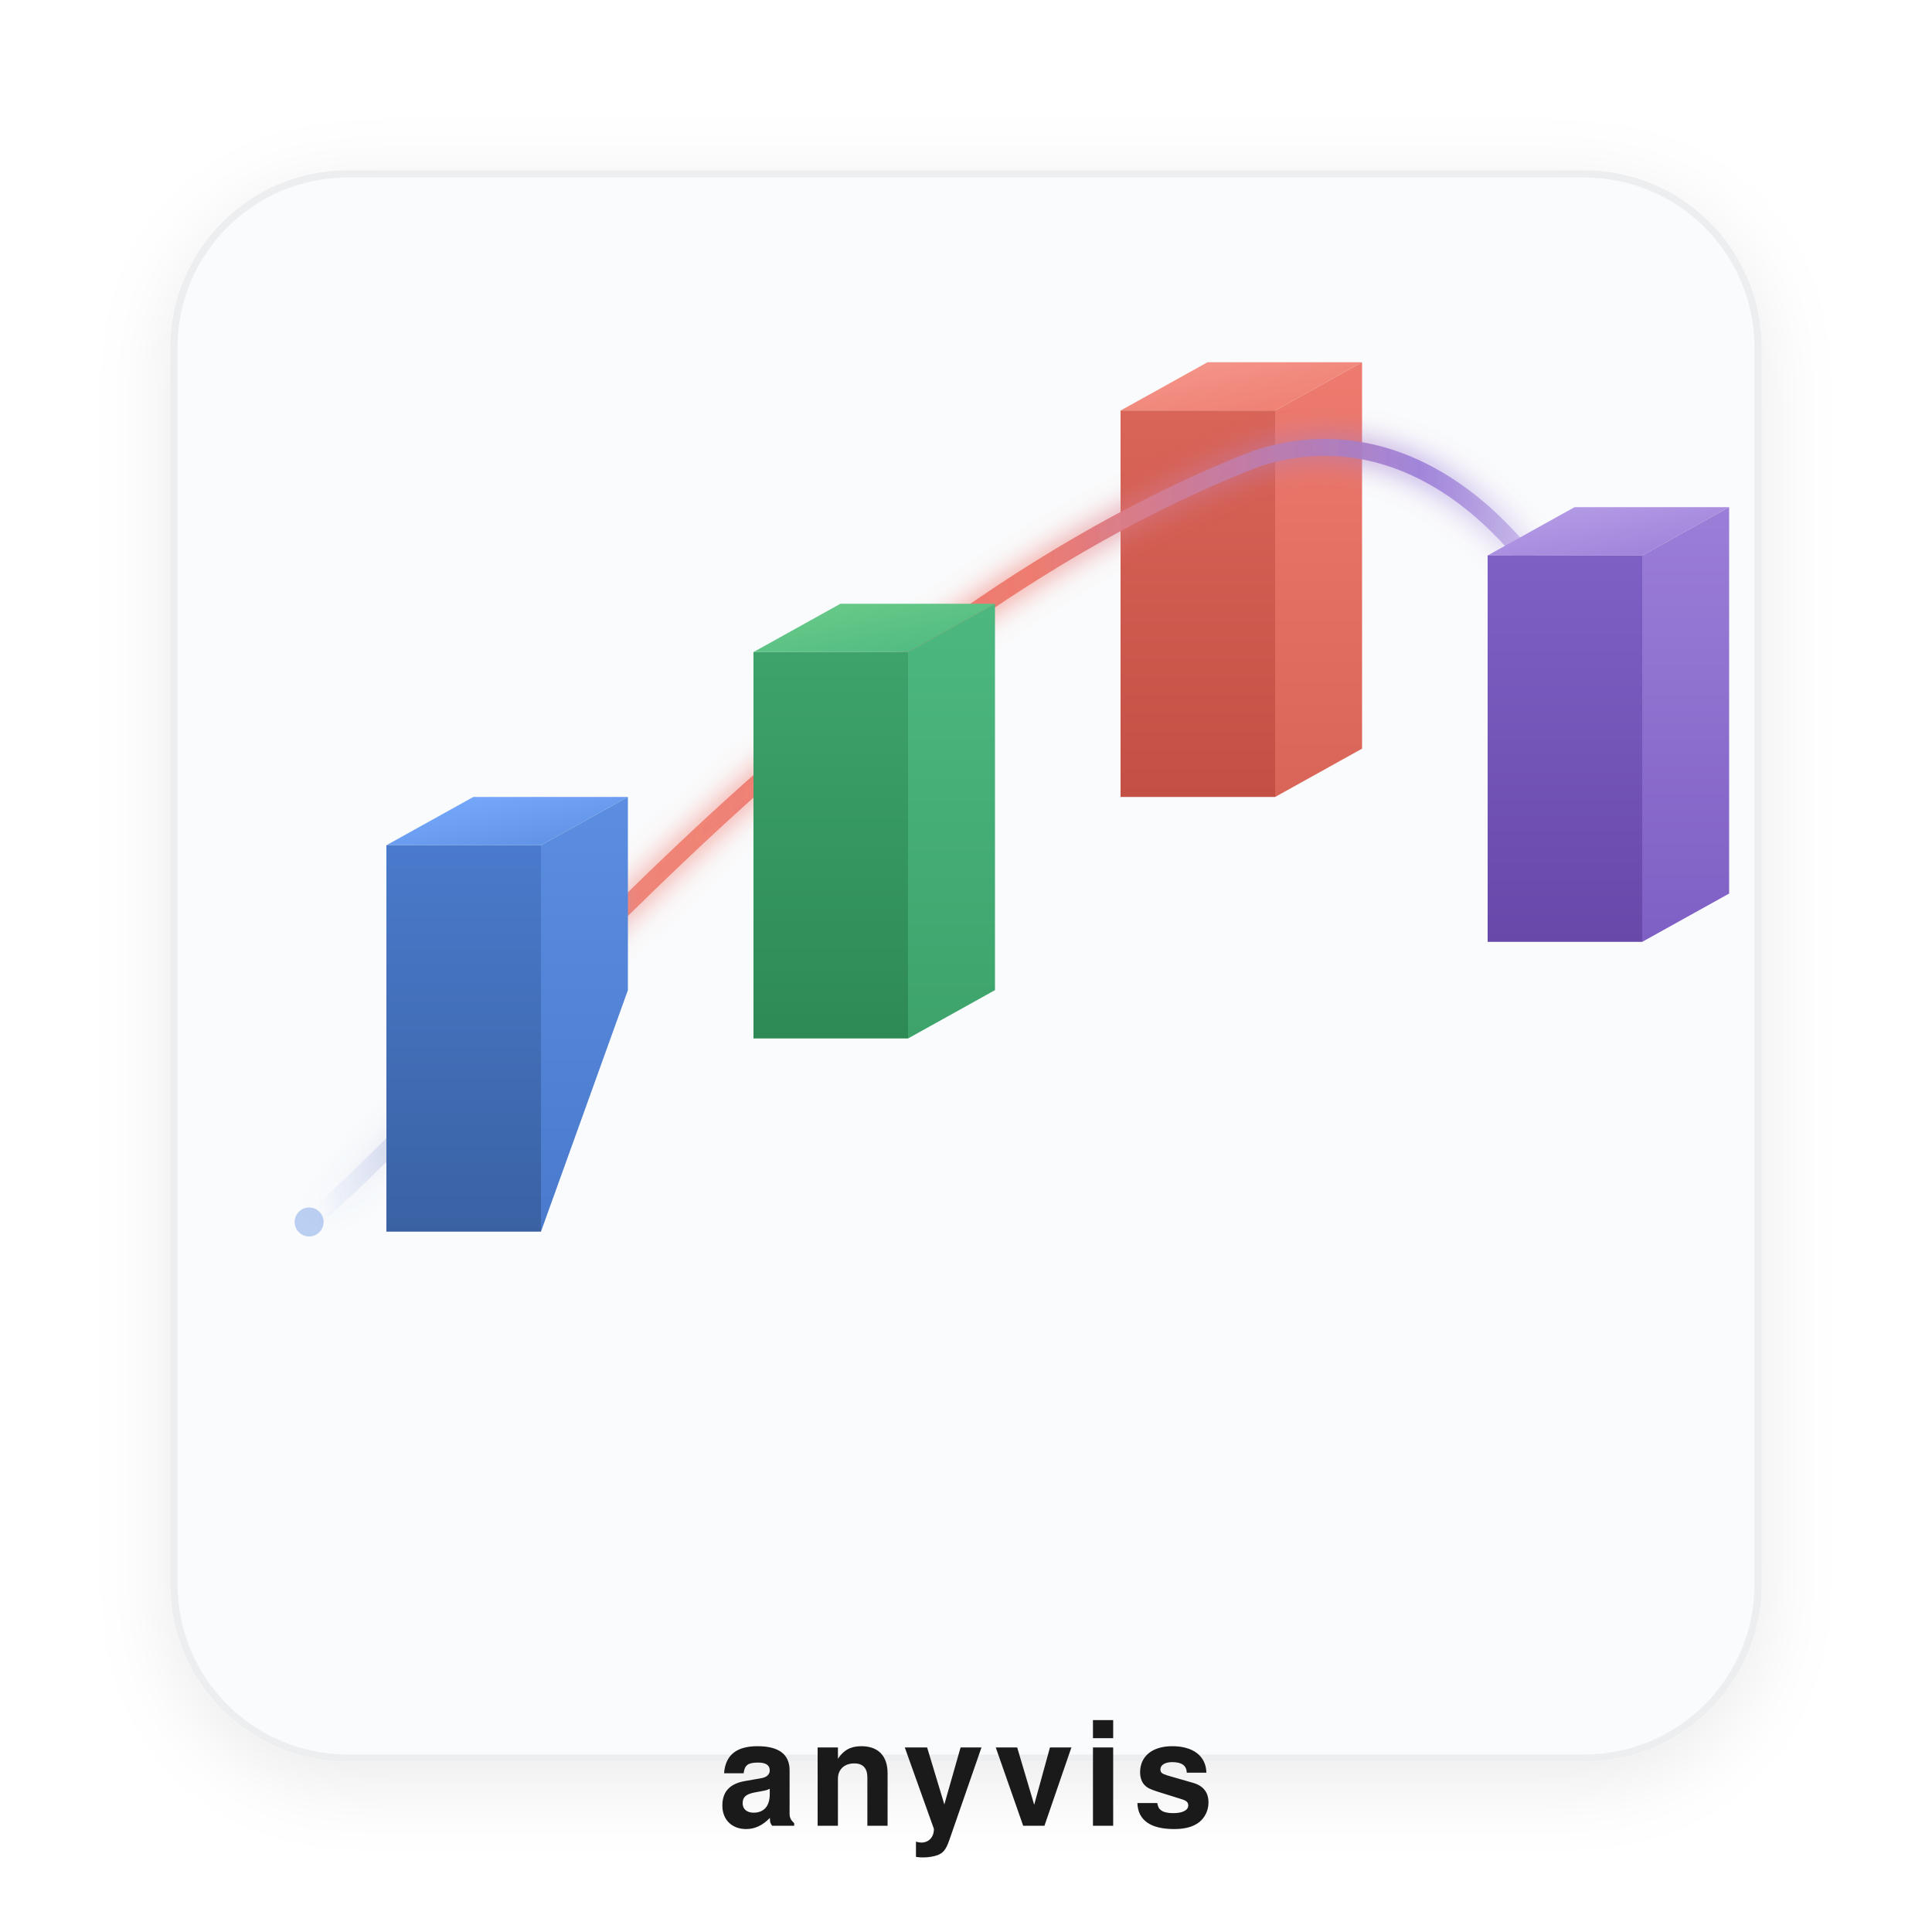
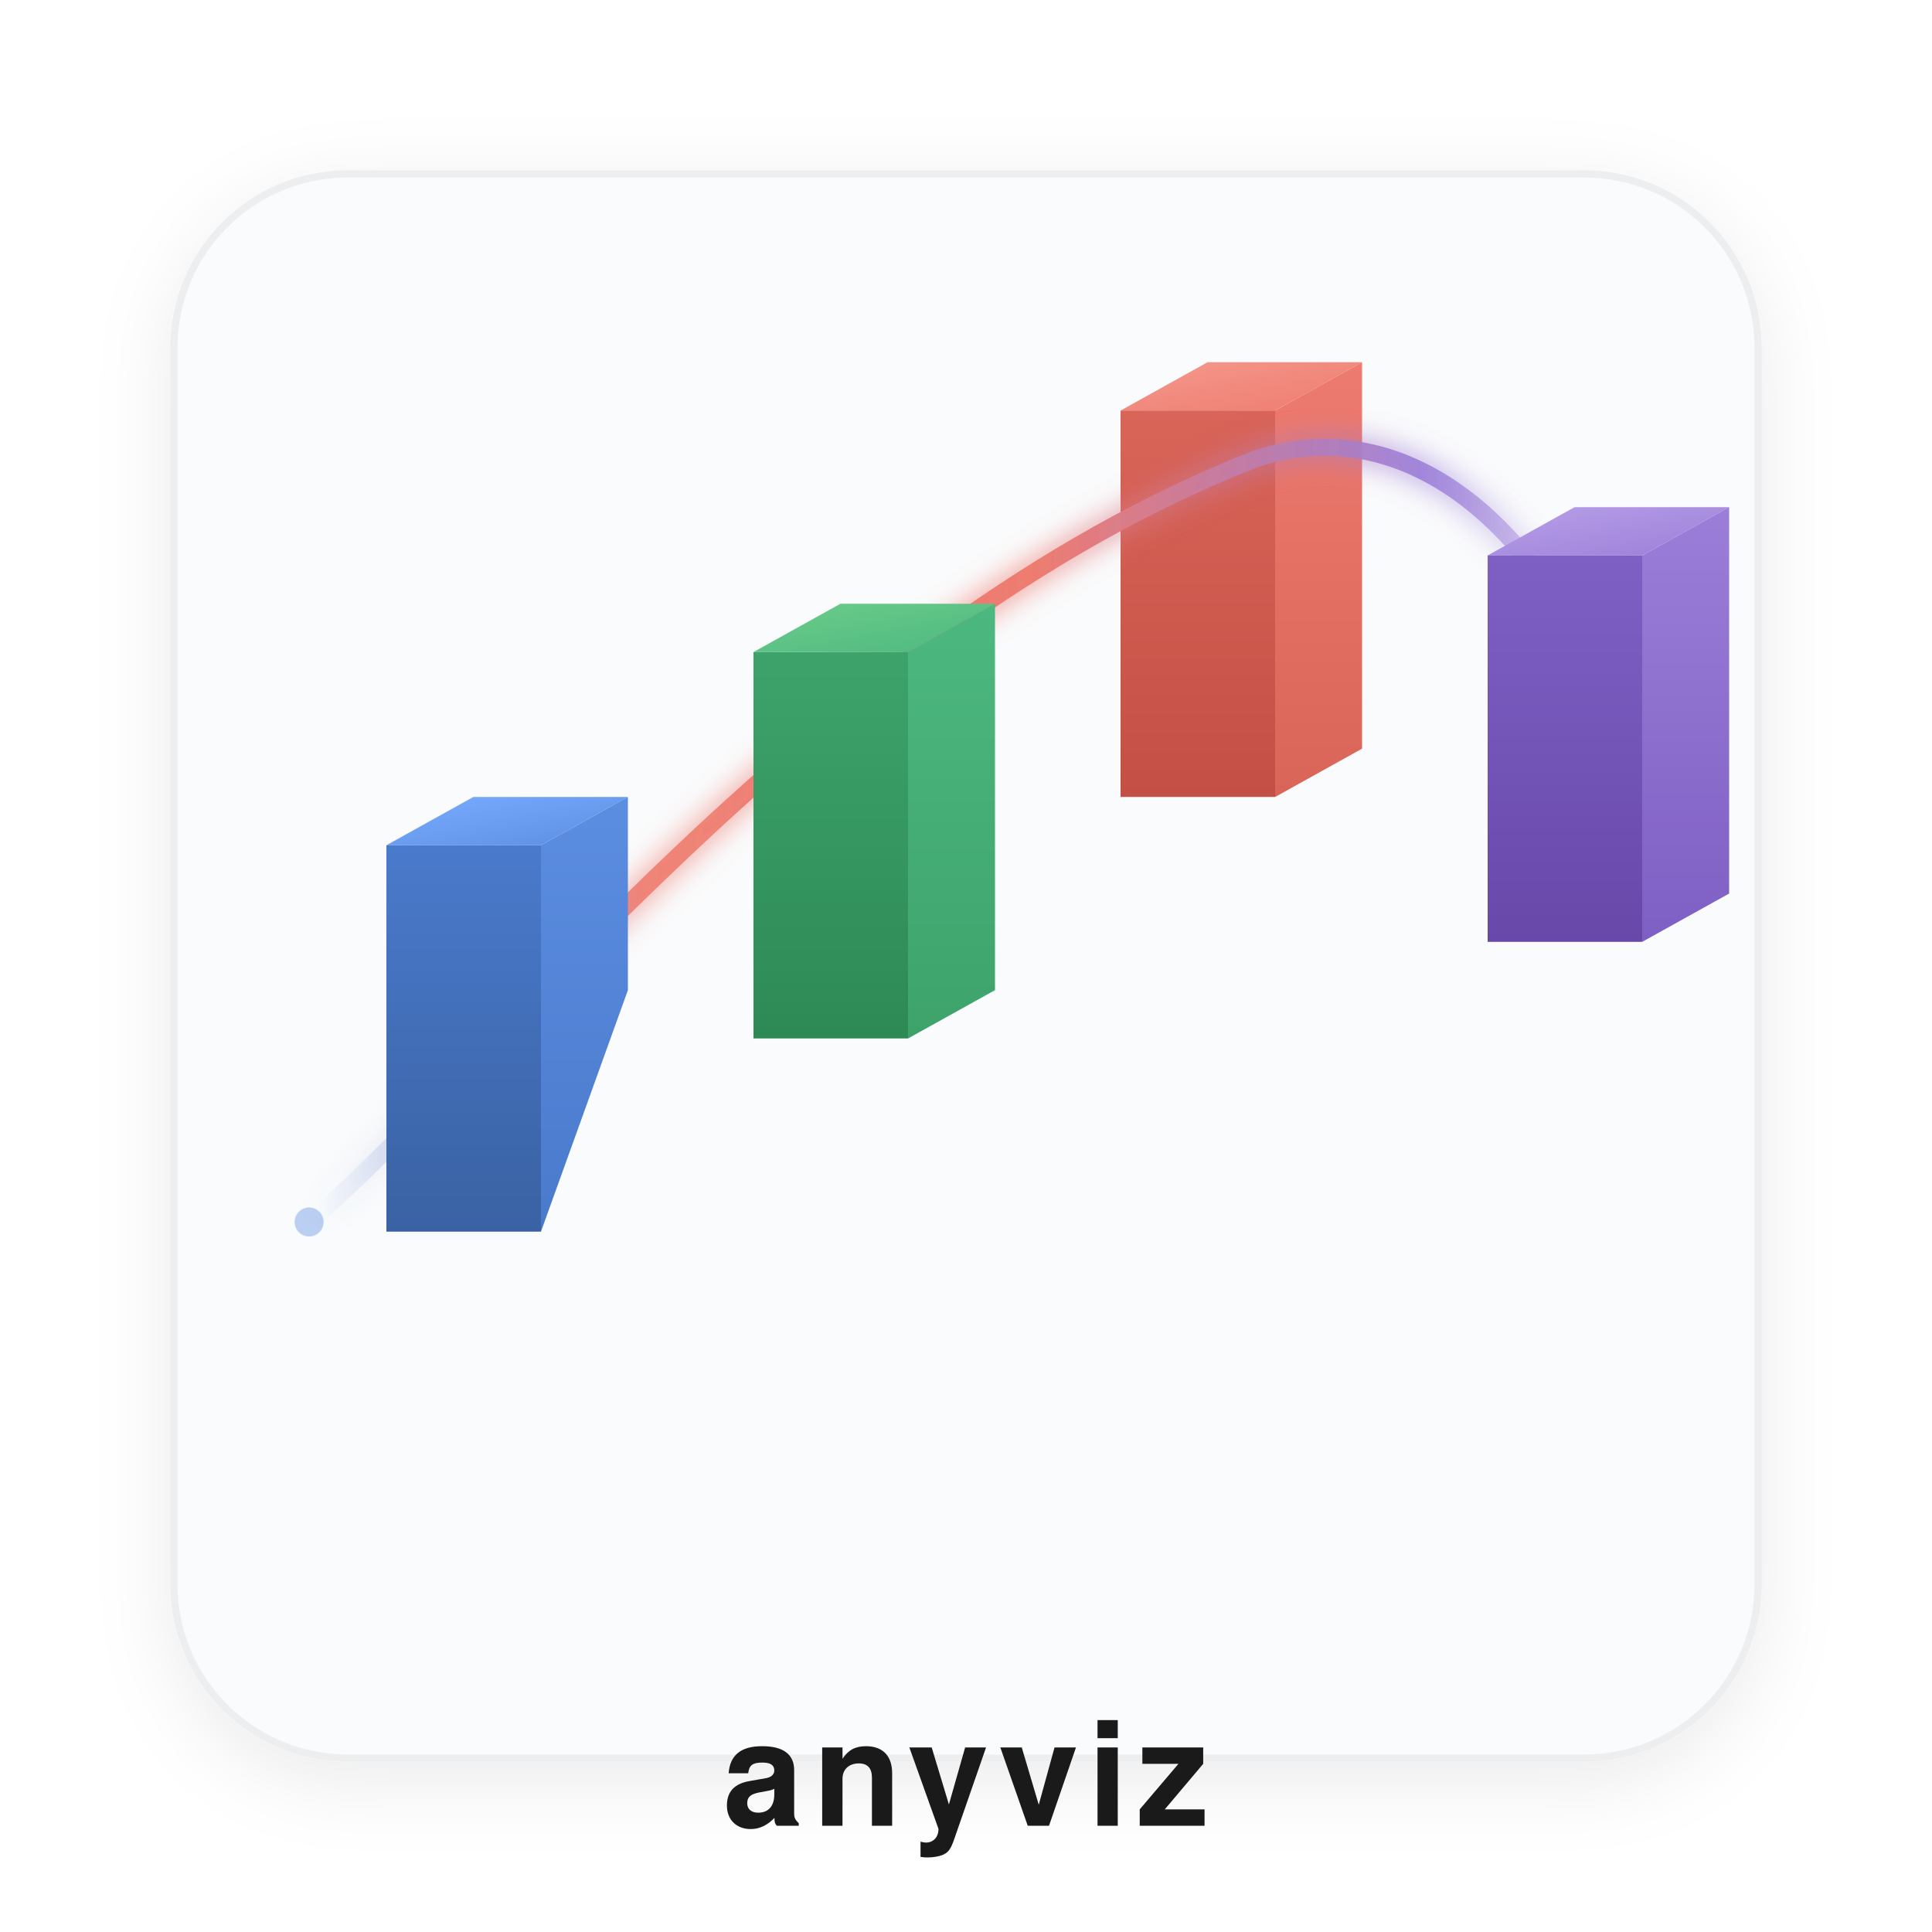
<svg xmlns="http://www.w3.org/2000/svg" viewBox="0 0 400 400" fill="none">
  <defs>
    <linearGradient id="t1" x1="0" y1="0" x2="1" y2="1">
      <stop offset="0%" stop-color="#7AADFF" />
      <stop offset="100%" stop-color="#5B8DE0" />
    </linearGradient>
    <linearGradient id="l1" x1="0" y1="0" x2="0" y2="1">
      <stop offset="0%" stop-color="#4A7ACC" />
      <stop offset="100%" stop-color="#3A62A3" />
    </linearGradient>
    <linearGradient id="r1" x1="0" y1="0" x2="0" y2="1">
      <stop offset="0%" stop-color="#5B8DE0" />
      <stop offset="100%" stop-color="#4A7ACC" />
    </linearGradient>
    <linearGradient id="t2" x1="0" y1="0" x2="1" y2="1">
      <stop offset="0%" stop-color="#6DCD8A" />
      <stop offset="100%" stop-color="#4CB880" />
    </linearGradient>
    <linearGradient id="l2" x1="0" y1="0" x2="0" y2="1">
      <stop offset="0%" stop-color="#3DA36B" />
      <stop offset="100%" stop-color="#2E8A54" />
    </linearGradient>
    <linearGradient id="r2" x1="0" y1="0" x2="0" y2="1">
      <stop offset="0%" stop-color="#4CB880" />
      <stop offset="100%" stop-color="#3DA36B" />
    </linearGradient>
    <linearGradient id="t3" x1="0" y1="0" x2="1" y2="1">
      <stop offset="0%" stop-color="#F5998D" />
      <stop offset="100%" stop-color="#EE7B6F" />
    </linearGradient>
    <linearGradient id="l3" x1="0" y1="0" x2="0" y2="1">
      <stop offset="0%" stop-color="#D96458" />
      <stop offset="100%" stop-color="#C45045" />
    </linearGradient>
    <linearGradient id="r3" x1="0" y1="0" x2="0" y2="1">
      <stop offset="0%" stop-color="#EE7B6F" />
      <stop offset="100%" stop-color="#D96458" />
    </linearGradient>
    <linearGradient id="t4" x1="0" y1="0" x2="1" y2="1">
      <stop offset="0%" stop-color="#B8A0E8" />
      <stop offset="100%" stop-color="#9B7ED8" />
    </linearGradient>
    <linearGradient id="l4" x1="0" y1="0" x2="0" y2="1">
      <stop offset="0%" stop-color="#7E5FC4" />
      <stop offset="100%" stop-color="#6849AA" />
    </linearGradient>
    <linearGradient id="r4" x1="0" y1="0" x2="0" y2="1">
      <stop offset="0%" stop-color="#9B7ED8" />
      <stop offset="100%" stop-color="#7E5FC4" />
    </linearGradient>
    <linearGradient id="curveGrad" x1="0" y1="0" x2="1" y2="0">
      <stop offset="0%" stop-color="#5B8DE0" stop-opacity="0.0" />
      <stop offset="25%" stop-color="#EE7B6F" stop-opacity="0.9" />
      <stop offset="55%" stop-color="#EE7B6F" stop-opacity="1.0" />
      <stop offset="85%" stop-color="#9B7ED8" stop-opacity="0.9" />
      <stop offset="100%" stop-color="#9B7ED8" stop-opacity="0.0" />
    </linearGradient>
    <filter id="shadow" x="-20%" y="-20%" width="140%" height="140%">
      <feDropShadow dx="0" dy="4" stdDeviation="8" flood-color="#000" flood-opacity="0.08" />
    </filter>
    <filter id="glow">
      <feGaussianBlur stdDeviation="3" result="blur" />
      <feMerge>
        <feMergeNode in="blur" />
        <feMergeNode in="SourceGraphic" />
      </feMerge>
    </filter>
  </defs>
  <rect x="36" y="36" width="328" height="328" rx="36" fill="#FAFBFC" stroke="#EDEEF0" stroke-width="1.5" filter="url(#shadow)" />
  <g transform="translate(200,215)">
    <g transform="translate(32,0)">
      <polygon points="0,-130 18,-140 50,-140 32,-130" fill="url(#t3)" />
      <polygon points="0,-130 32,-130 32,-50 0,-50" fill="url(#l3)" />
      <polygon points="32,-130 50,-140 50,-60 32,-50" fill="url(#r3)" />
    </g>
    <path d="M -136,38 C -100,8 -30,-85 60,-120 C 90,-130 120,-108 136,-62" fill="none" stroke="url(#curveGrad)" stroke-width="3.5" stroke-linecap="round" filter="url(#glow)" />
    <circle cx="-136" cy="38" r="3" fill="#5B8DE0" opacity="0.4" />
    <circle cx="136" cy="-62" r="3" fill="#9B7ED8" opacity="0.4" />
    <g transform="translate(-120,0)">
      <polygon points="0,-40 18,-50 50,-50 32,-40" fill="url(#t1)" />
      <polygon points="0,-40 32,-40 32,40 0,40" fill="url(#l1)" />
      <polygon points="32,-40 50,-50 50,-10 32,40" fill="url(#r1)" />
    </g>
    <g transform="translate(-44,0)">
      <polygon points="0,-80 18,-90 50,-90 32,-80" fill="url(#t2)" />
      <polygon points="0,-80 32,-80 32,0 0,0" fill="url(#l2)" />
      <polygon points="32,-80 50,-90 50,-10 32,0" fill="url(#r2)" />
    </g>
    <g transform="translate(108,0)">
      <polygon points="0,-100 18,-110 50,-110 32,-100" fill="url(#t4)" />
      <polygon points="0,-100 32,-100 32,-20 0,-20" fill="url(#l4)" />
      <polygon points="32,-100 50,-110 50,-30 32,-20" fill="url(#r4)" />
    </g>
  </g>
-   <text x="200" y="378" text-anchor="middle" font-family="'Helvetica Neue',Helvetica,Arial,'PingFang SC','Microsoft YaHei',sans-serif" font-size="30" font-weight="700" fill="#1A1A1A" letter-spacing="2">anyvis</text>
+   <text x="200" y="378" text-anchor="middle" font-family="'Helvetica Neue',Helvetica,Arial,'PingFang SC','Microsoft YaHei',sans-serif" font-size="30" font-weight="700" fill="#1A1A1A" letter-spacing="2">anyviz</text>
</svg>
